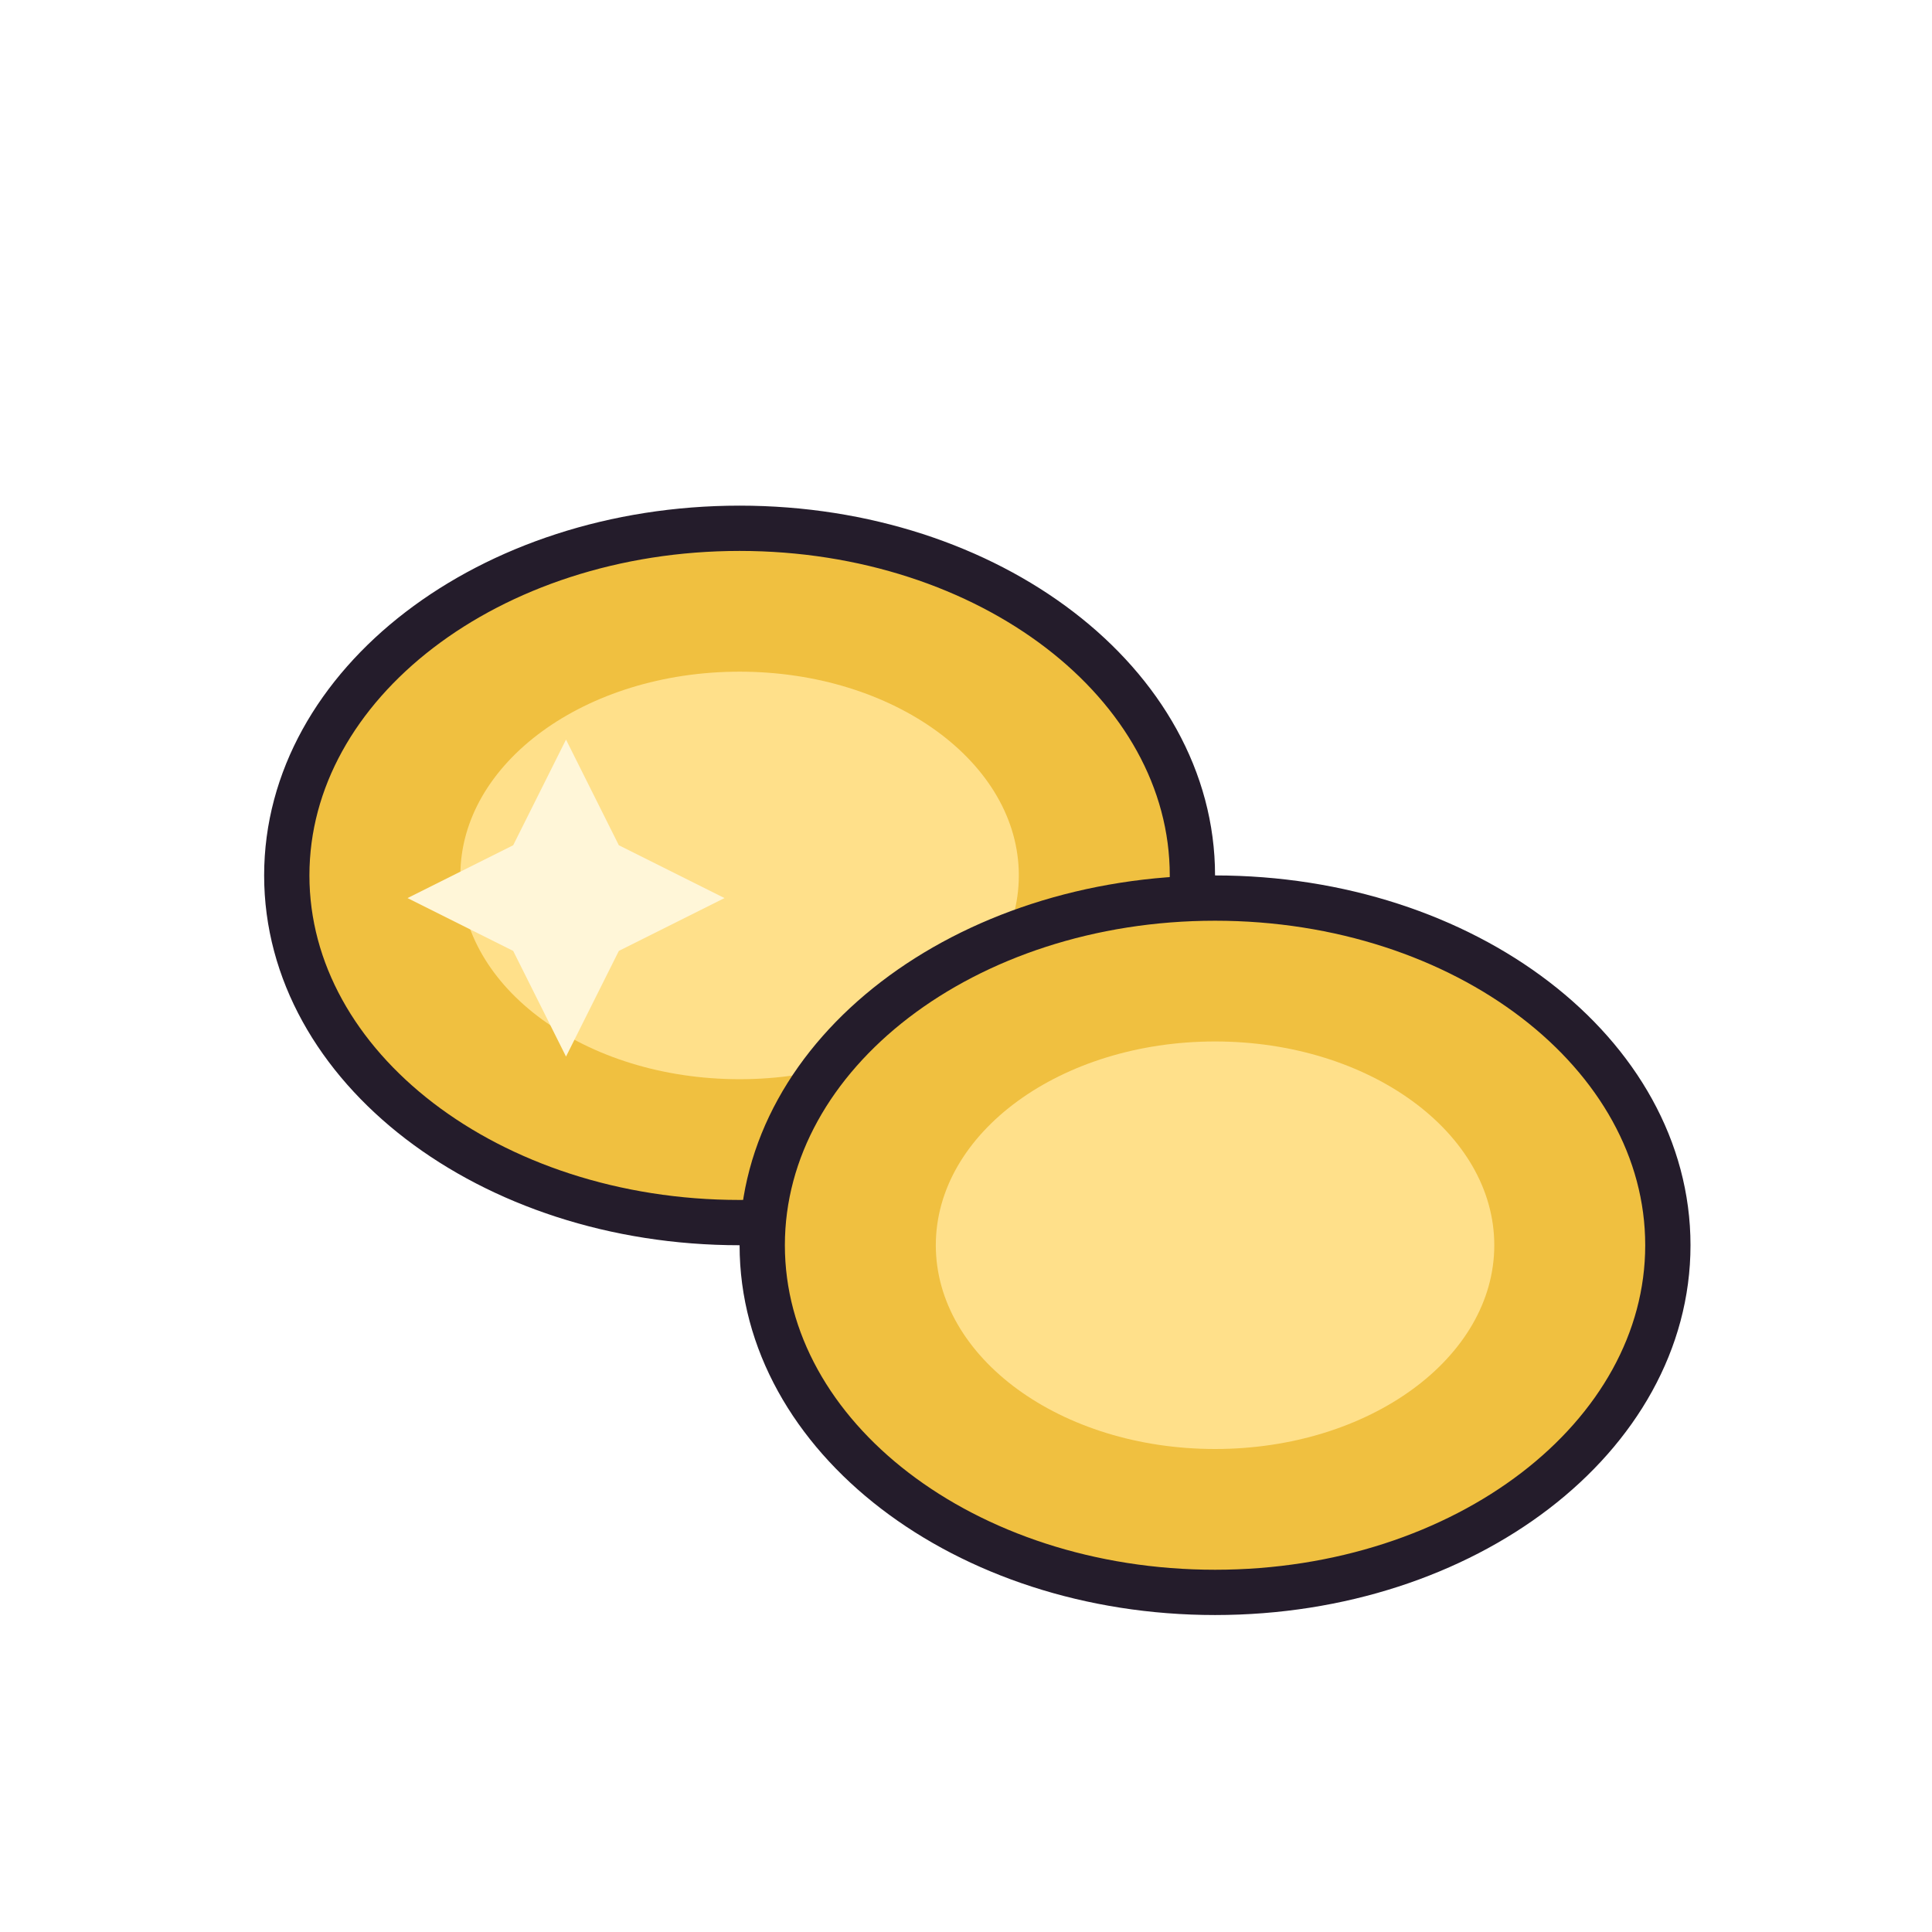
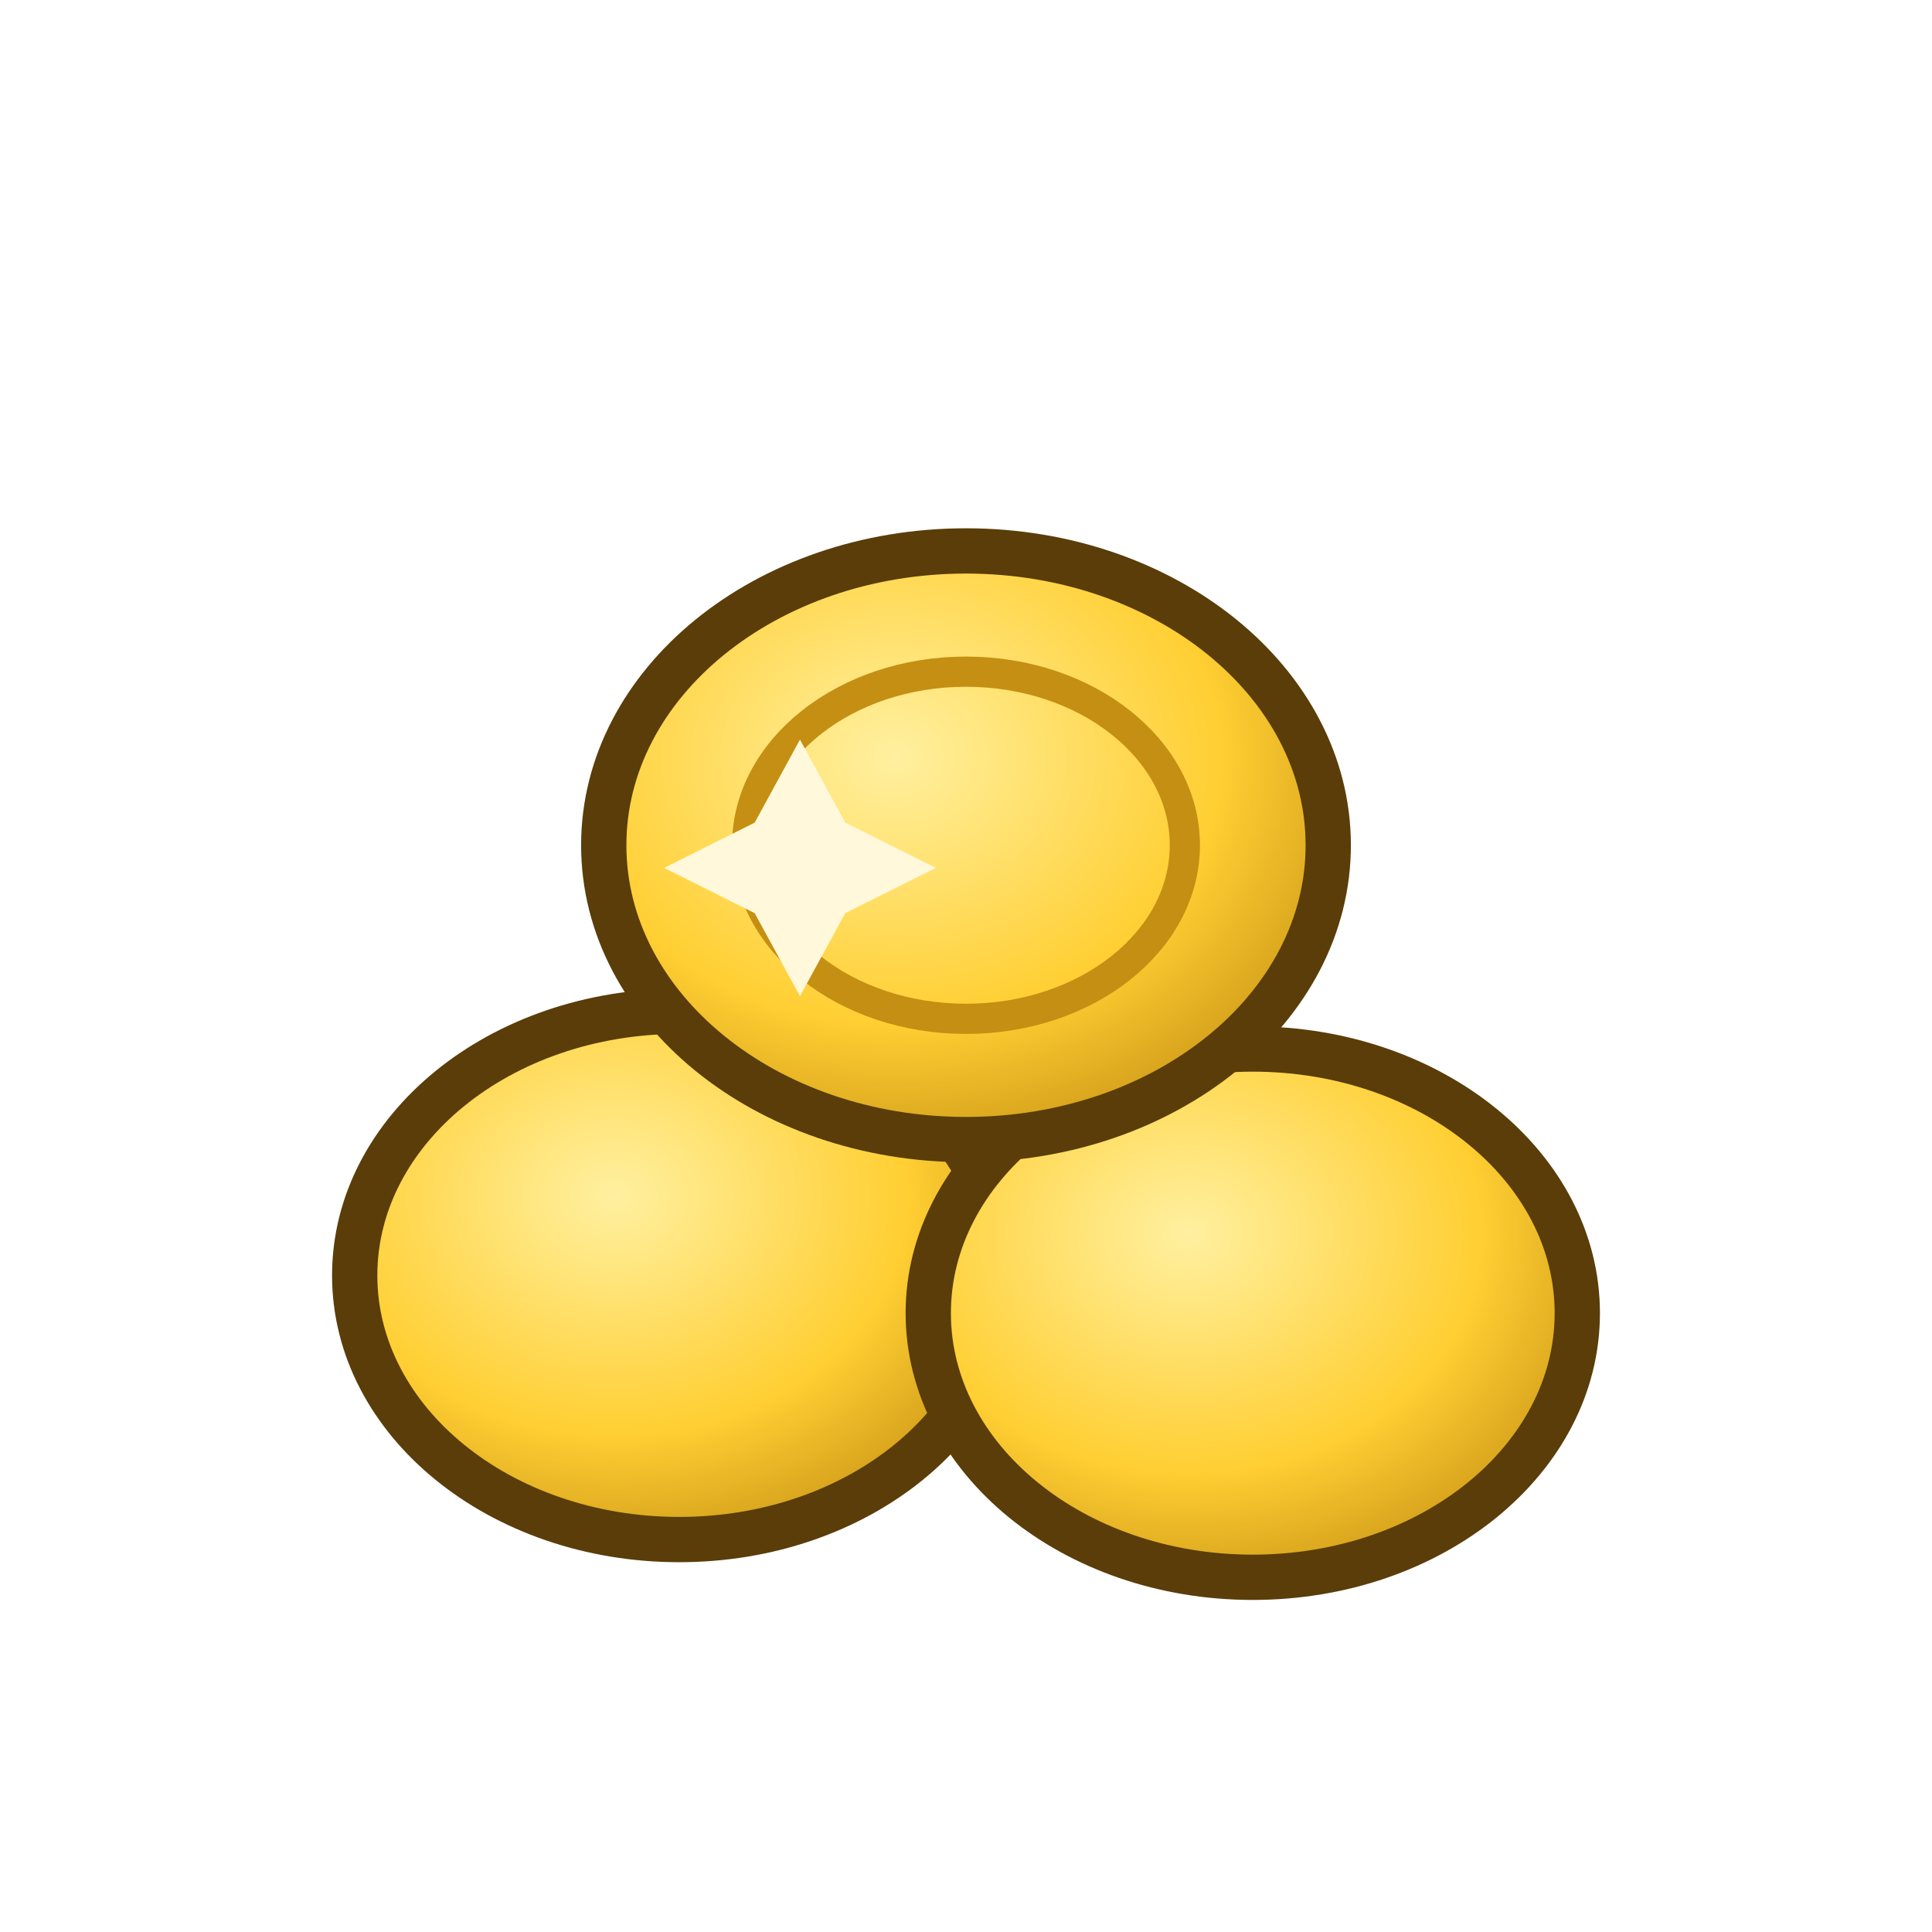
<svg xmlns="http://www.w3.org/2000/svg" viewBox="0 0 512 512">
-   <g stroke="#241c2b" stroke-width="12" stroke-linejoin="round" stroke-linecap="round">
-     <ellipse cx="196" cy="232" rx="120" ry="92" fill="#f0c040" />
-     <ellipse cx="196" cy="232" rx="74" ry="54" fill="#ffe08a" stroke="none" />
-     <ellipse cx="322" cy="330" rx="120" ry="92" fill="#f0c040" />
-     <ellipse cx="322" cy="330" rx="74" ry="54" fill="#ffe08a" stroke="none" />
-     <path d="M150 196 l14 28 28 14 -28 14 -14 28 -14 -28 -28 -14 28 -14z" fill="#fff6d8" stroke="none" />
+   <defs>
+     <radialGradient id="coins_face" cx="0.4" cy="0.35" r="0.75">
+       <stop offset="0" stop-color="#fff0a0" />
+       <stop offset="0.6" stop-color="#ffcf33" />
+       <stop offset="1" stop-color="#c48f12" />
+     </radialGradient>
+   </defs>
+   <g stroke="#5a3d08" stroke-width="12" stroke-linejoin="round" stroke-linecap="round">
+     <ellipse cx="180" cy="338" rx="86" ry="70" fill="url(#coins_face)" />
+     <ellipse cx="332" cy="348" rx="86" ry="70" fill="url(#coins_face)" />
+     <ellipse cx="256" cy="224" rx="96" ry="78" fill="url(#coins_face)" />
+     <ellipse cx="256" cy="224" rx="58" ry="46" fill="none" stroke="#c48f12" stroke-width="8" />
+     <path d="M212 196 l12 22 24 12 -24 12 -12 22 -12 -22 -24 -12 24 -12z" fill="#fff8da" stroke="none" />
  </g>
</svg>
